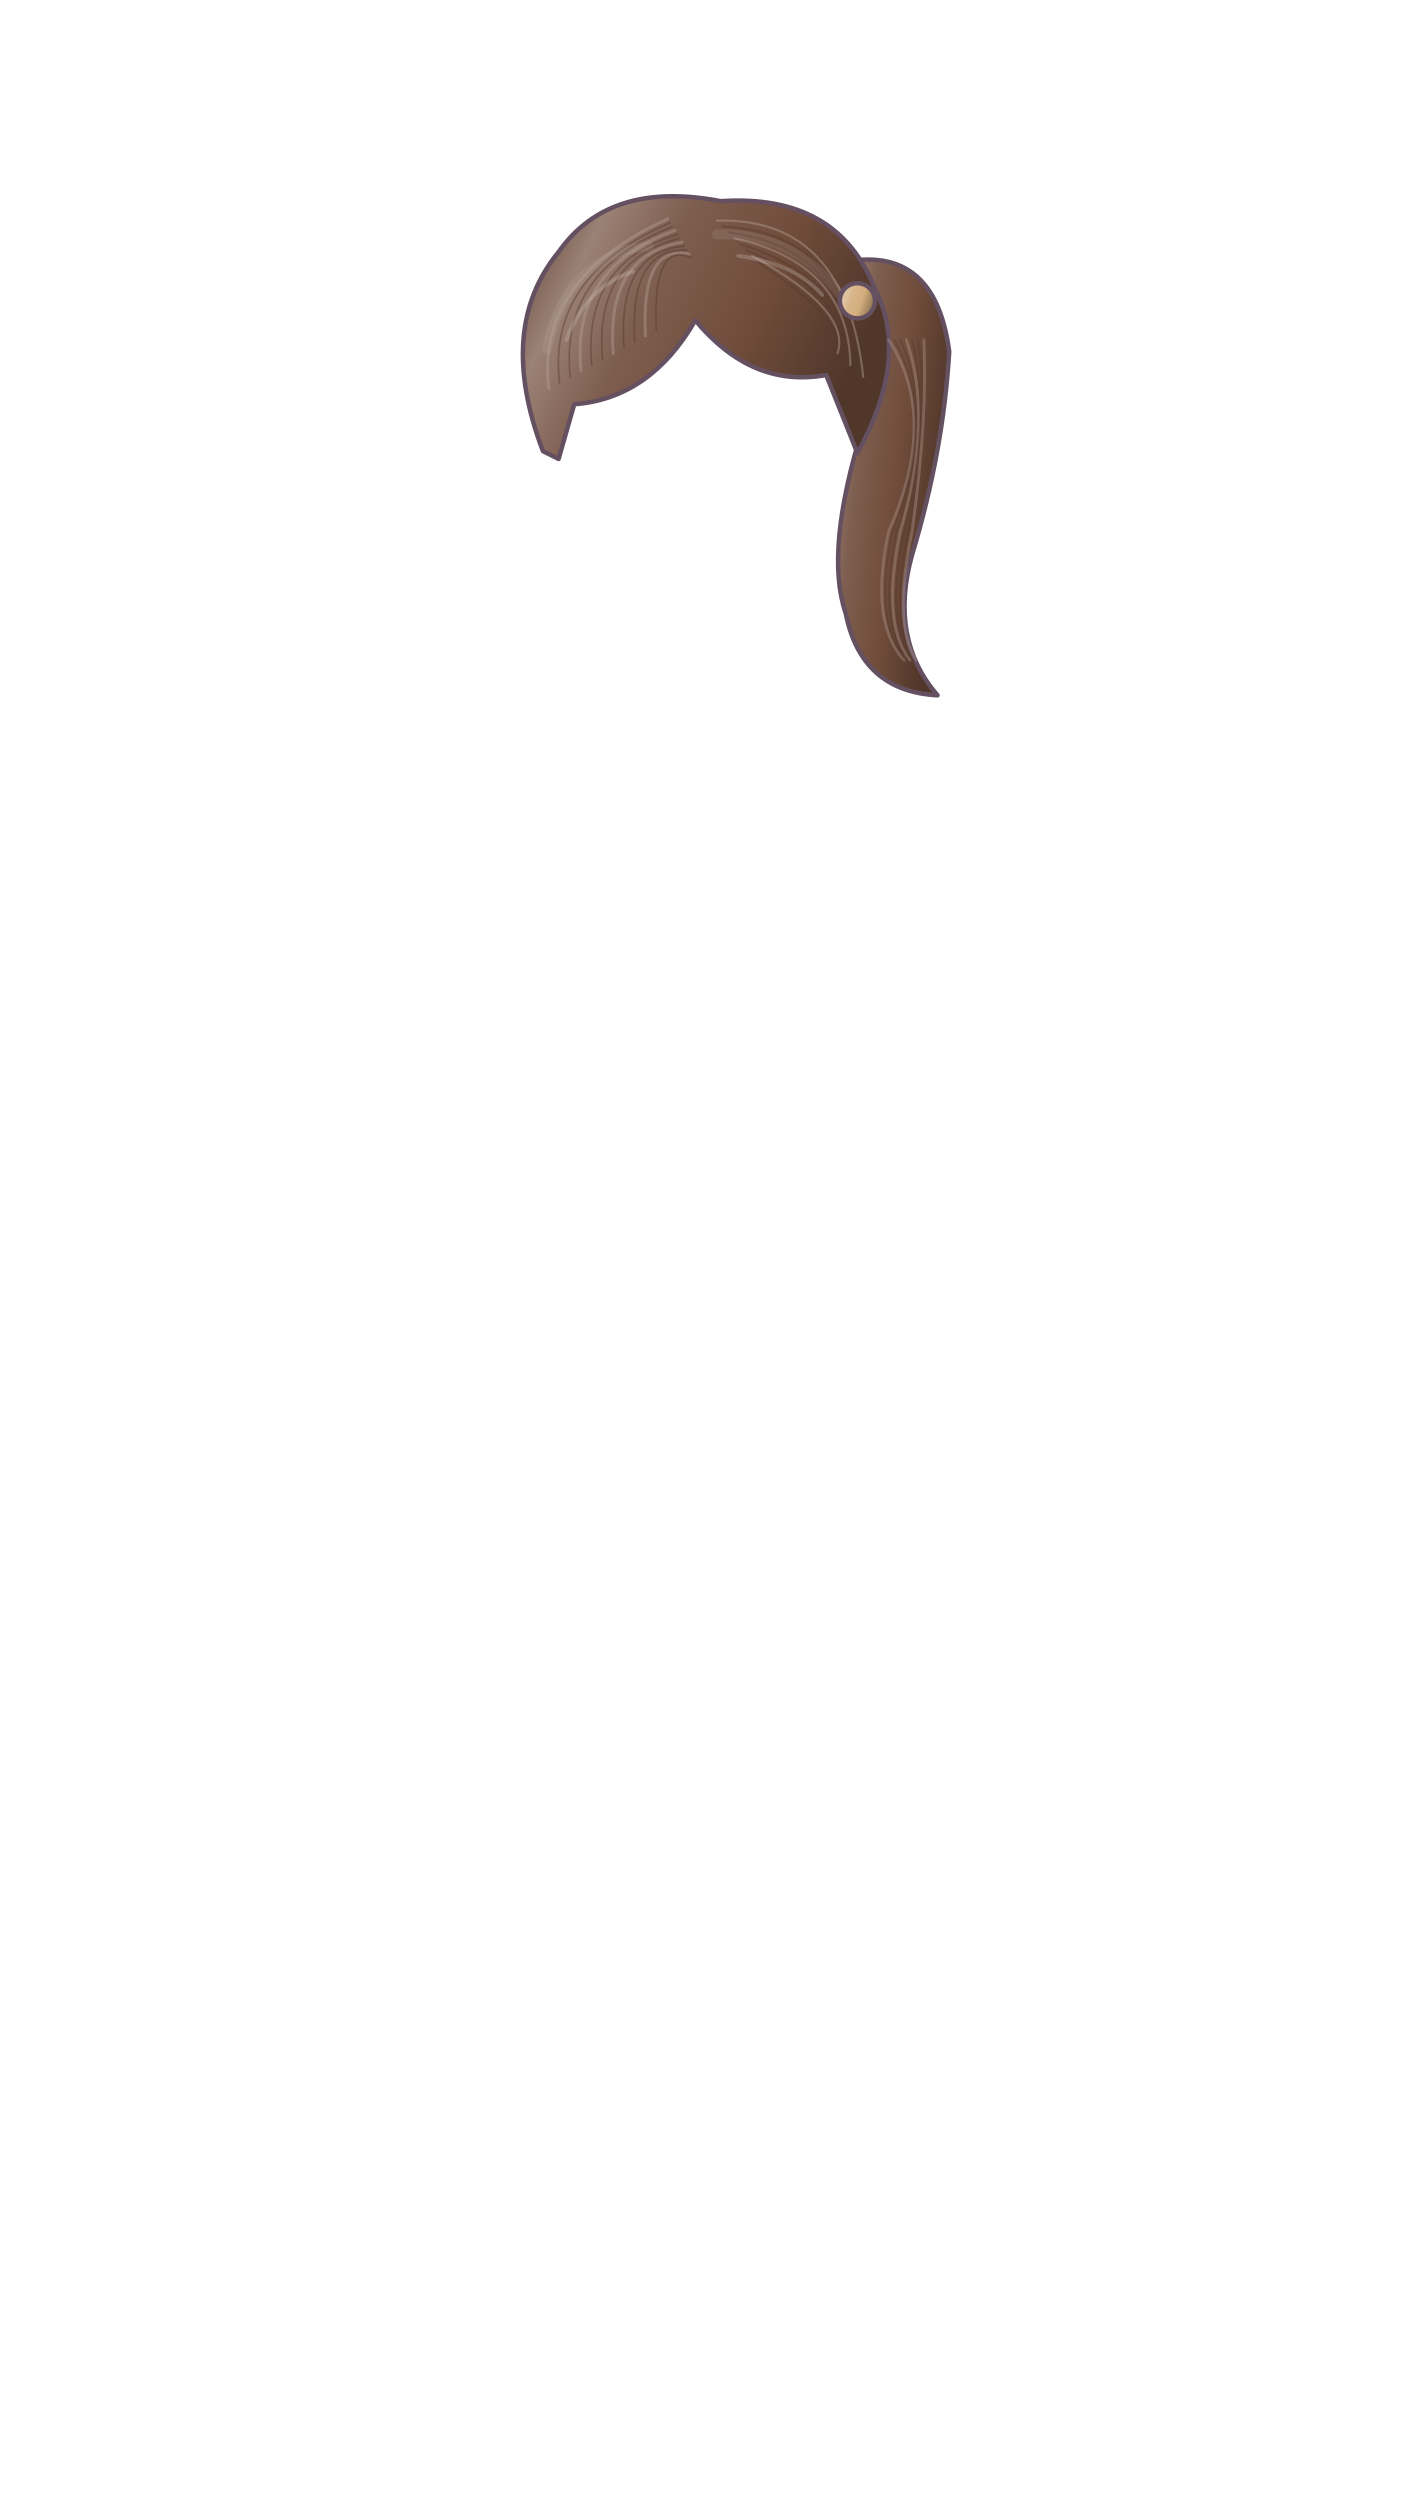
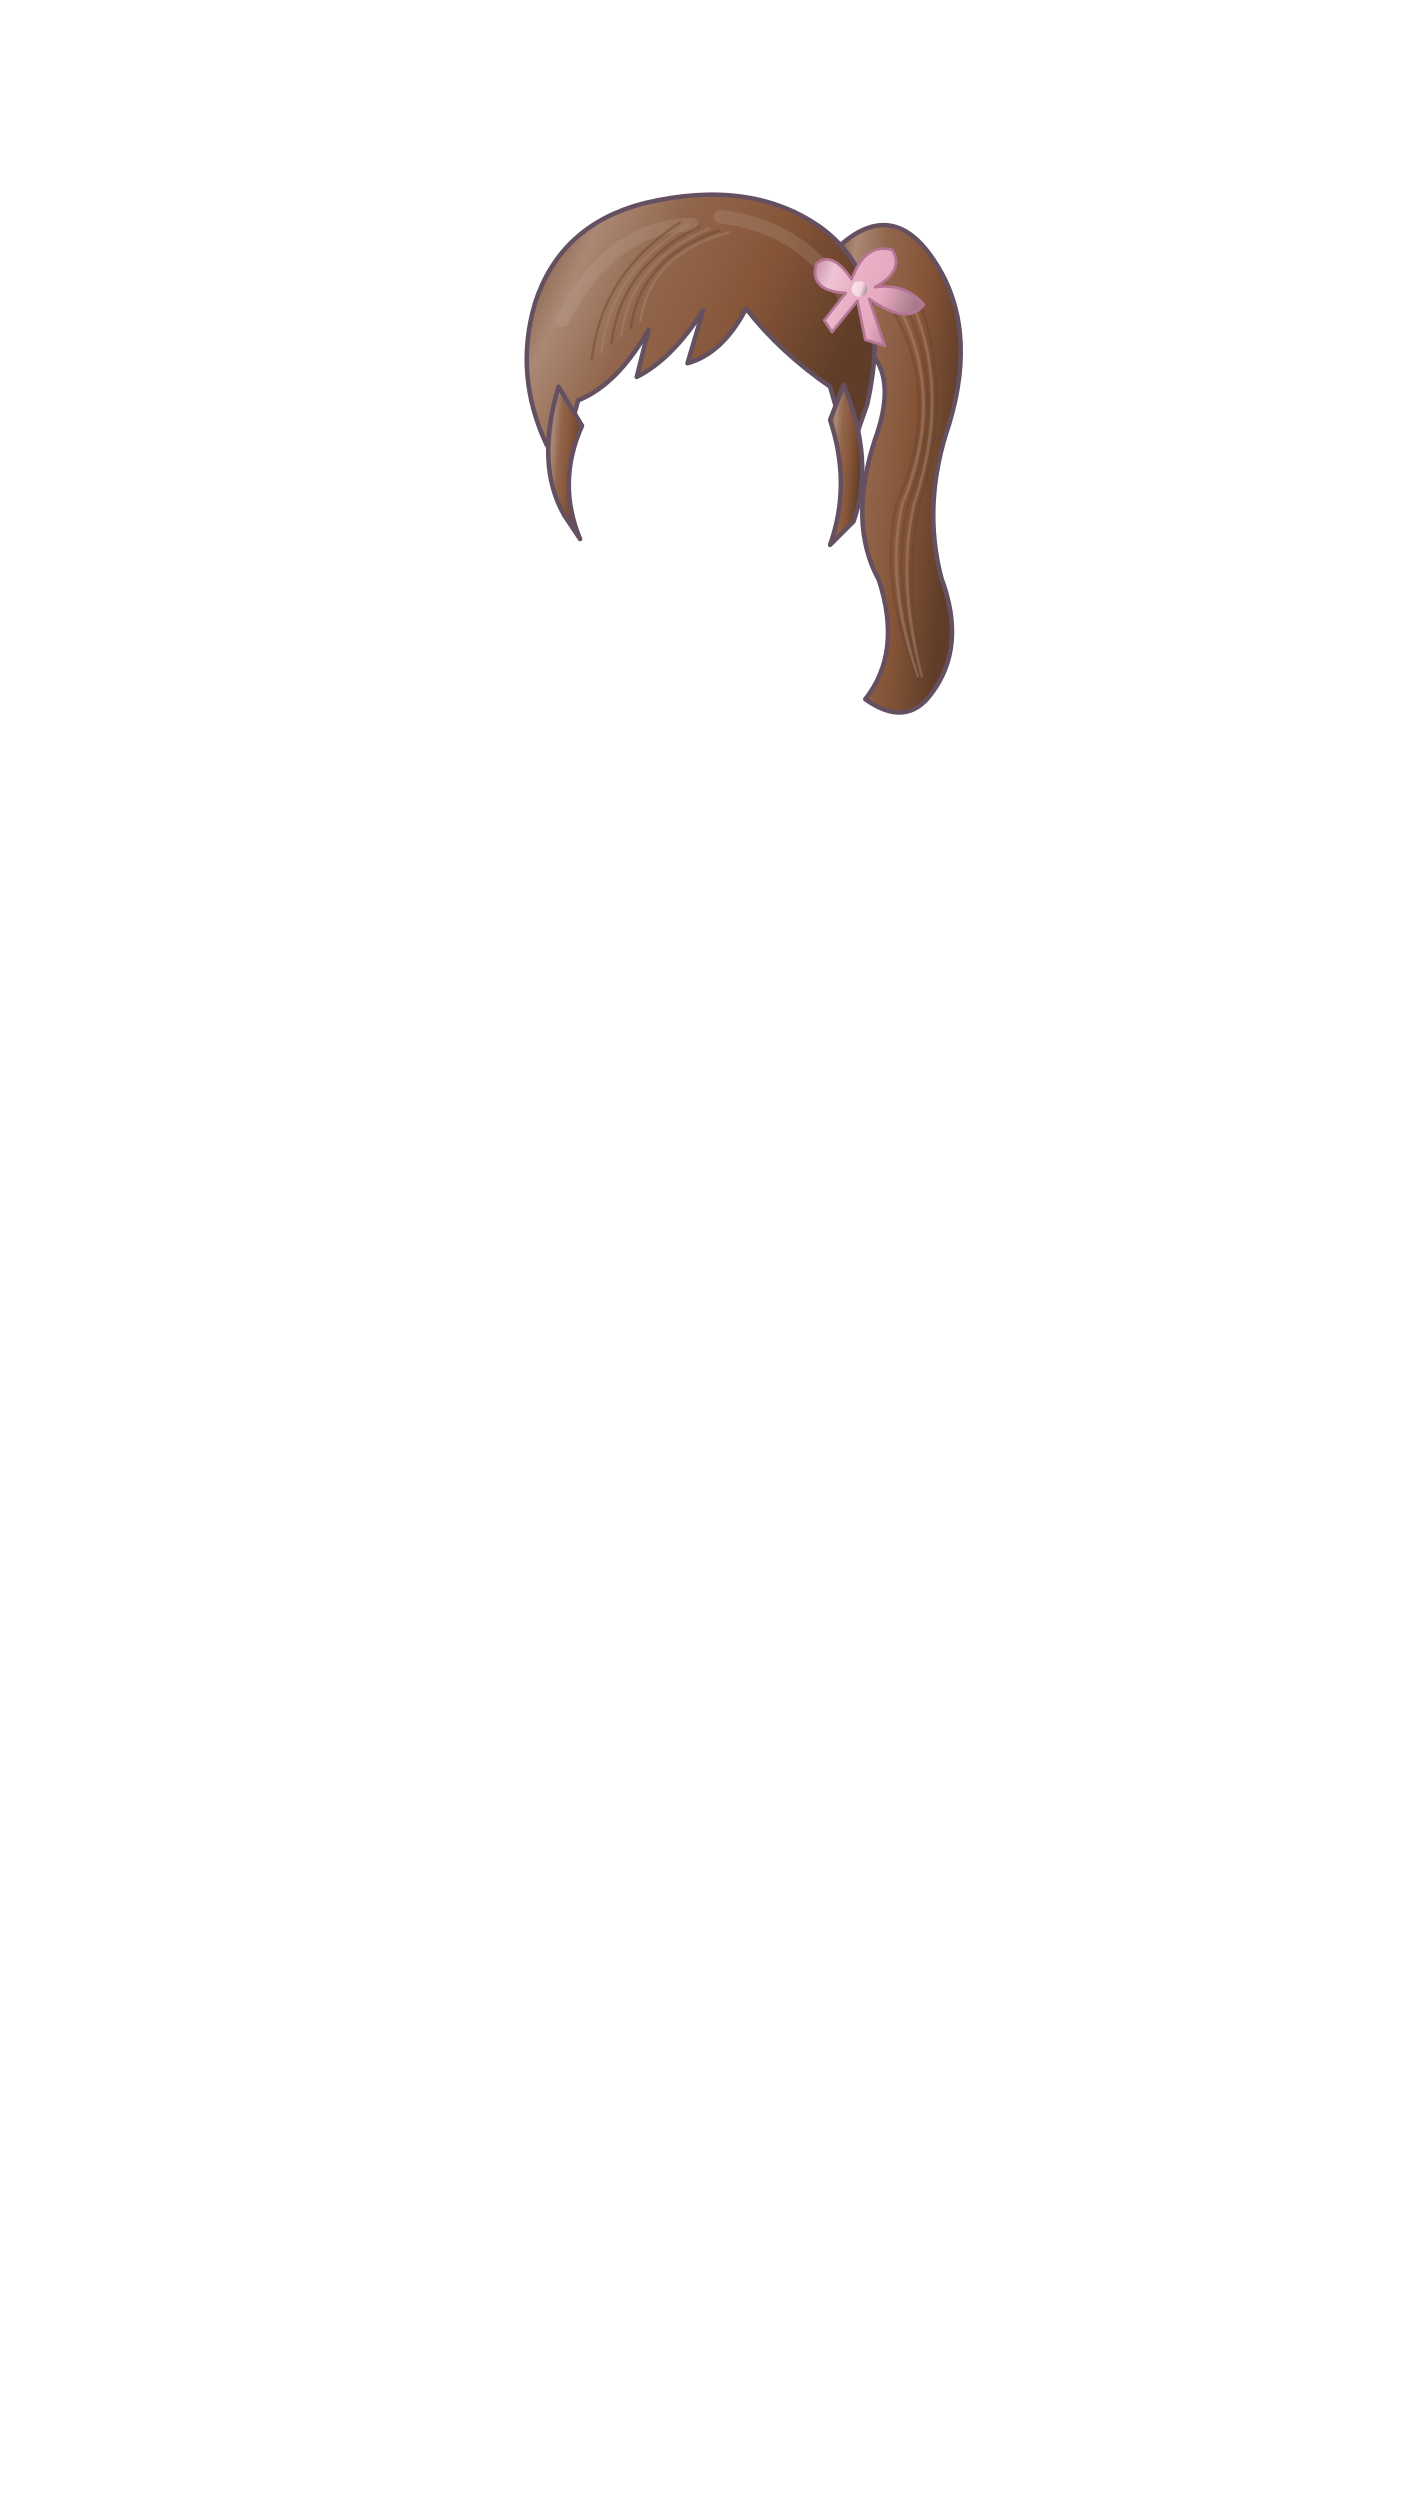
<svg xmlns="http://www.w3.org/2000/svg" width="720" height="1280" viewBox="0 0 720 1280" fill="none">
  <defs>
-     <linearGradient id="m1sx8454-0" x1="0" y1="0" x2="1" y2=".35">
-       <stop stop-color="#5a3d2f" />
-       <stop offset=".22" stop-color="#9b8276" />
-       <stop offset=".42" stop-color="#7e5e4f" />
-       <stop offset=".7" stop-color="#704c3b" />
-       <stop offset="1" stop-color="#51372a" />
+     <linearGradient id="m19okocg-0" x1="0" y1="0" x2="1" y2=".35">
+       <stop stop-color="#6b442d" />
+       <stop offset=".22" stop-color="#aa8874" />
+       <stop offset=".42" stop-color="#92664c" />
+       <stop offset=".7" stop-color="#865538" />
+       <stop offset="1" stop-color="#603d28" />
    </linearGradient>
-     <linearGradient id="m1sx8454-1" x1="0" y1="0" x2="1" y2=".35">
-       <stop stop-color="#aa8b64" />
-       <stop offset=".22" stop-color="#e1c6a4" />
-       <stop offset=".42" stop-color="#d8b68a" />
-       <stop offset=".7" stop-color="#d4ae7d" />
-       <stop offset="1" stop-color="#997d5a" />
+     <linearGradient id="m19okocg-1" x1="0" y1="0" x2="1" y2=".35">
+       <stop stop-color="#b9879a" />
+       <stop offset=".22" stop-color="#eec3d3" />
+       <stop offset=".42" stop-color="#e9b2c6" />
+       <stop offset=".7" stop-color="#e7a9c0" />
+       <stop offset="1" stop-color="#a67a8a" />
+     </linearGradient>
+     <linearGradient id="m19okocg-2" x1="0" y1="0" x2="1" y2=".35">
+       <stop stop-color="#c6aab6" />
+       <stop offset=".22" stop-color="#f9e2eb" />
+       <stop offset=".42" stop-color="#f8d9e6" />
+       <stop offset=".7" stop-color="#f7d5e3" />
+       <stop offset="1" stop-color="#b299a3" />
    </linearGradient>
  </defs>
  <g stroke="#645061" stroke-width="2.3" stroke-linecap="round" stroke-linejoin="round">
-     <path d="M421 137 Q478 119 486 180 Q483 231 467 284 Q455 327 480 356 Q441 354 433 314 Q422 282 442 218 Q452 174 418 174Z" fill="url(#m1sx8454-0)" />
-     <path d="M278 231 Q254 168 286 129 Q312 92 369 103 Q429 99 448 148 Q466 183 439 232 L423 192 Q385 199 356 164 Q333 204 294 207 L286 235Z" fill="url(#m1sx8454-0)" />
-     <path d="M281 199 Q274 143 342 112" fill="none" stroke="#b29e95" stroke-width="1.5" opacity=".44" />
-     <path d="M286.5 196 Q280 141 343.2 114" fill="none" stroke="#553a2d" stroke-width="0.9" opacity=".44" />
-     <path d="M292 193 Q286 139 344.4 116" fill="none" stroke="#553a2d" stroke-width="0.9" opacity=".44" />
-     <path d="M297.5 190 Q292 137 345.6 118" fill="none" stroke="#b29e95" stroke-width="1.5" opacity=".44" />
-     <path d="M303 187 Q298 135 346.8 120" fill="none" stroke="#553a2d" stroke-width="0.9" opacity=".44" />
-     <path d="M308.5 184 Q304 133 348 122" fill="none" stroke="#553a2d" stroke-width="0.9" opacity=".44" />
-     <path d="M314 181 Q310 131 349.2 124" fill="none" stroke="#b29e95" stroke-width="1.5" opacity=".44" />
-     <path d="M319.5 178 Q316 129 350.4 126" fill="none" stroke="#553a2d" stroke-width="0.9" opacity=".44" />
-     <path d="M325 175 Q322 127 351.6 128" fill="none" stroke="#553a2d" stroke-width="0.9" opacity=".44" />
-     <path d="M330.5 172 Q328 125 352.8 130" fill="none" stroke="#b29e95" stroke-width="1.5" opacity=".44" />
-     <path d="M336 169 Q334 123 354 132" fill="none" stroke="#553a2d" stroke-width="0.9" opacity=".44" />
-     <path d="M367 113 Q433 111 442 193" fill="none" stroke="#b09d93" stroke-width="1.1" opacity=".46" />
-     <path d="M370 116 Q433.5 119 439.8 191" fill="none" stroke="#563b2d" stroke-width="1.1" opacity=".46" />
-     <path d="M373 119 Q434 127 437.6 189" fill="none" stroke="#563b2d" stroke-width="1.1" opacity=".46" />
-     <path d="M376 122 Q434.5 135 435.4 187" fill="none" stroke="#b09d93" stroke-width="1.1" opacity=".46" />
-     <path d="M379 125 Q435 143 433.2 185" fill="none" stroke="#563b2d" stroke-width="1.1" opacity=".46" />
-     <path d="M382 128 Q435.5 151 431 183" fill="none" stroke="#563b2d" stroke-width="1.1" opacity=".46" />
-     <path d="M385 131 Q436 159 428.8 181" fill="none" stroke="#b09d93" stroke-width="1.1" opacity=".46" />
-     <path d="M388 134 Q436.5 167 426.6 179" fill="none" stroke="#563b2d" stroke-width="1.1" opacity=".46" />
-     <path d="M280 179 Q290 131 332 126 M367 120 Q407 119 431 152" fill="none" stroke="#c3b4ad" stroke-width="5" opacity=".15" />
-     <path d="M290 174 Q300 147 324 139 M378 131 Q407 135 421 151" fill="none" stroke="#cdc0ba" stroke-width="2" opacity=".3" />
-     <circle cx="439" cy="154" r="9" fill="url(#m1sx8454-1)" />
-     <path d="M455 174 Q481 214 455 272 Q445 319 463 338" fill="none" stroke="#ac978d" stroke-width="1.5" opacity=".4" />
-     <path d="M458 174 Q480 214 457 272 Q447 319 464 338" fill="none" stroke="#54392c" stroke-width="1" opacity=".4" />
-     <path d="M461 174 Q479 214 459 272 Q449 319 465 338" fill="none" stroke="#54392c" stroke-width="1" opacity=".4" />
-     <path d="M464 174 Q478 214 461 272 Q451 319 466 338" fill="none" stroke="#ac978d" stroke-width="1.5" opacity=".4" />
-     <path d="M467 174 Q477 214 463 272 Q453 319 467 338" fill="none" stroke="#54392c" stroke-width="1" opacity=".4" />
-     <path d="M470 174 Q476 214 465 272 Q455 319 468 338" fill="none" stroke="#54392c" stroke-width="1" opacity=".4" />
-     <path d="M473 174 Q475 214 467 272 Q457 319 469 338" fill="none" stroke="#ac978d" stroke-width="1.5" opacity=".4" />
+     <g data-hair-style="airypony">
+       <path d="M422 134 Q454 97 478 133 Q501 167 486 217 Q472 258 482 296 Q495 331 477 355 Q464 373 443 358 Q462 334 450 297 Q434 268 448 225 Q465 178 424 170Z" fill="url(#m19okocg-0)" />
+       <path d="M280 228 Q263 192 274 155 Q287 115 330 104 Q385 91 421 117 Q458 145 444 207 L435 233 L425 198 Q399 180 382 158 Q370 181 352 186 L360 159 Q344 184 326 193 L332 169 Q316 197 296 205 L288 234Z" fill="url(#m19okocg-0)" />
+       <path d="M286 198 Q274 238 289 264 L297 276 Q285 247 298 218Z" fill="url(#m19okocg-0)" />
+       <path d="M432 197 Q448 236 437 267 L425 279 Q436 248 425 215Z" fill="url(#m19okocg-0)" />
+       <path d="M288 164 Q312 116 354 115 M369 111 Q412 116 433 153" fill="none" stroke="#c9b3a5" stroke-width="7" opacity=".19" />
+       <path d="M303 184 Q308 140 348 114" fill="none" stroke="#69422c" stroke-width="1.3" opacity=".45" />
+       <path d="M308 180 Q313 138 353 115" fill="none" stroke="#a88570" stroke-width="1.3" opacity=".45" />
+       <path d="M313 176 Q318 136 358 116" fill="none" stroke="#69422c" stroke-width="1.3" opacity=".45" />
+       <path d="M318 172 Q323 134 363 117" fill="none" stroke="#a88570" stroke-width="1.3" opacity=".45" />
+       <path d="M323 168 Q328 132 368 118" fill="none" stroke="#69422c" stroke-width="1.3" opacity=".45" />
+       <path d="M328 164 Q333 130 373 119" fill="none" stroke="#a88570" stroke-width="1.3" opacity=".45" />
+       <path d="M455 155 Q484 202 459 258 Q450 297 469 346" fill="none" stroke="#66412b" stroke-width="1.5" opacity=".36" />
+       <path d="M459 155 Q485 202 462 258 Q453 297 470 346" fill="none" stroke="#b69988" stroke-width="1.5" opacity=".36" />
+       <path d="M463 155 Q486 202 465 258 Q456 297 471 346" fill="none" stroke="#66412b" stroke-width="1.5" opacity=".36" />
+       <path d="M467 155 Q487 202 468 258 Q459 297 472 346" fill="none" stroke="#b69988" stroke-width="1.5" opacity=".36" />
+       <path d="M471 155 Q488 202 471 258 Q462 297 473 346" fill="none" stroke="#66412b" stroke-width="1.5" opacity=".36" />
+       <path d="M436 143 Q443 124 457 128 Q463 139 448 147 Q464 145 473 156 Q465 167 445 153 L453 177 L443 174 L439 154 L426 170 L422 164 L433 150 Q414 149 418 135 Q426 128 436 143Z" fill="url(#m19okocg-1)" stroke="#b67595" stroke-width="1.4" />
+       <circle cx="440" cy="148" r="4" fill="url(#m19okocg-2)" stroke="none" />
+     </g>
  </g>
</svg>
